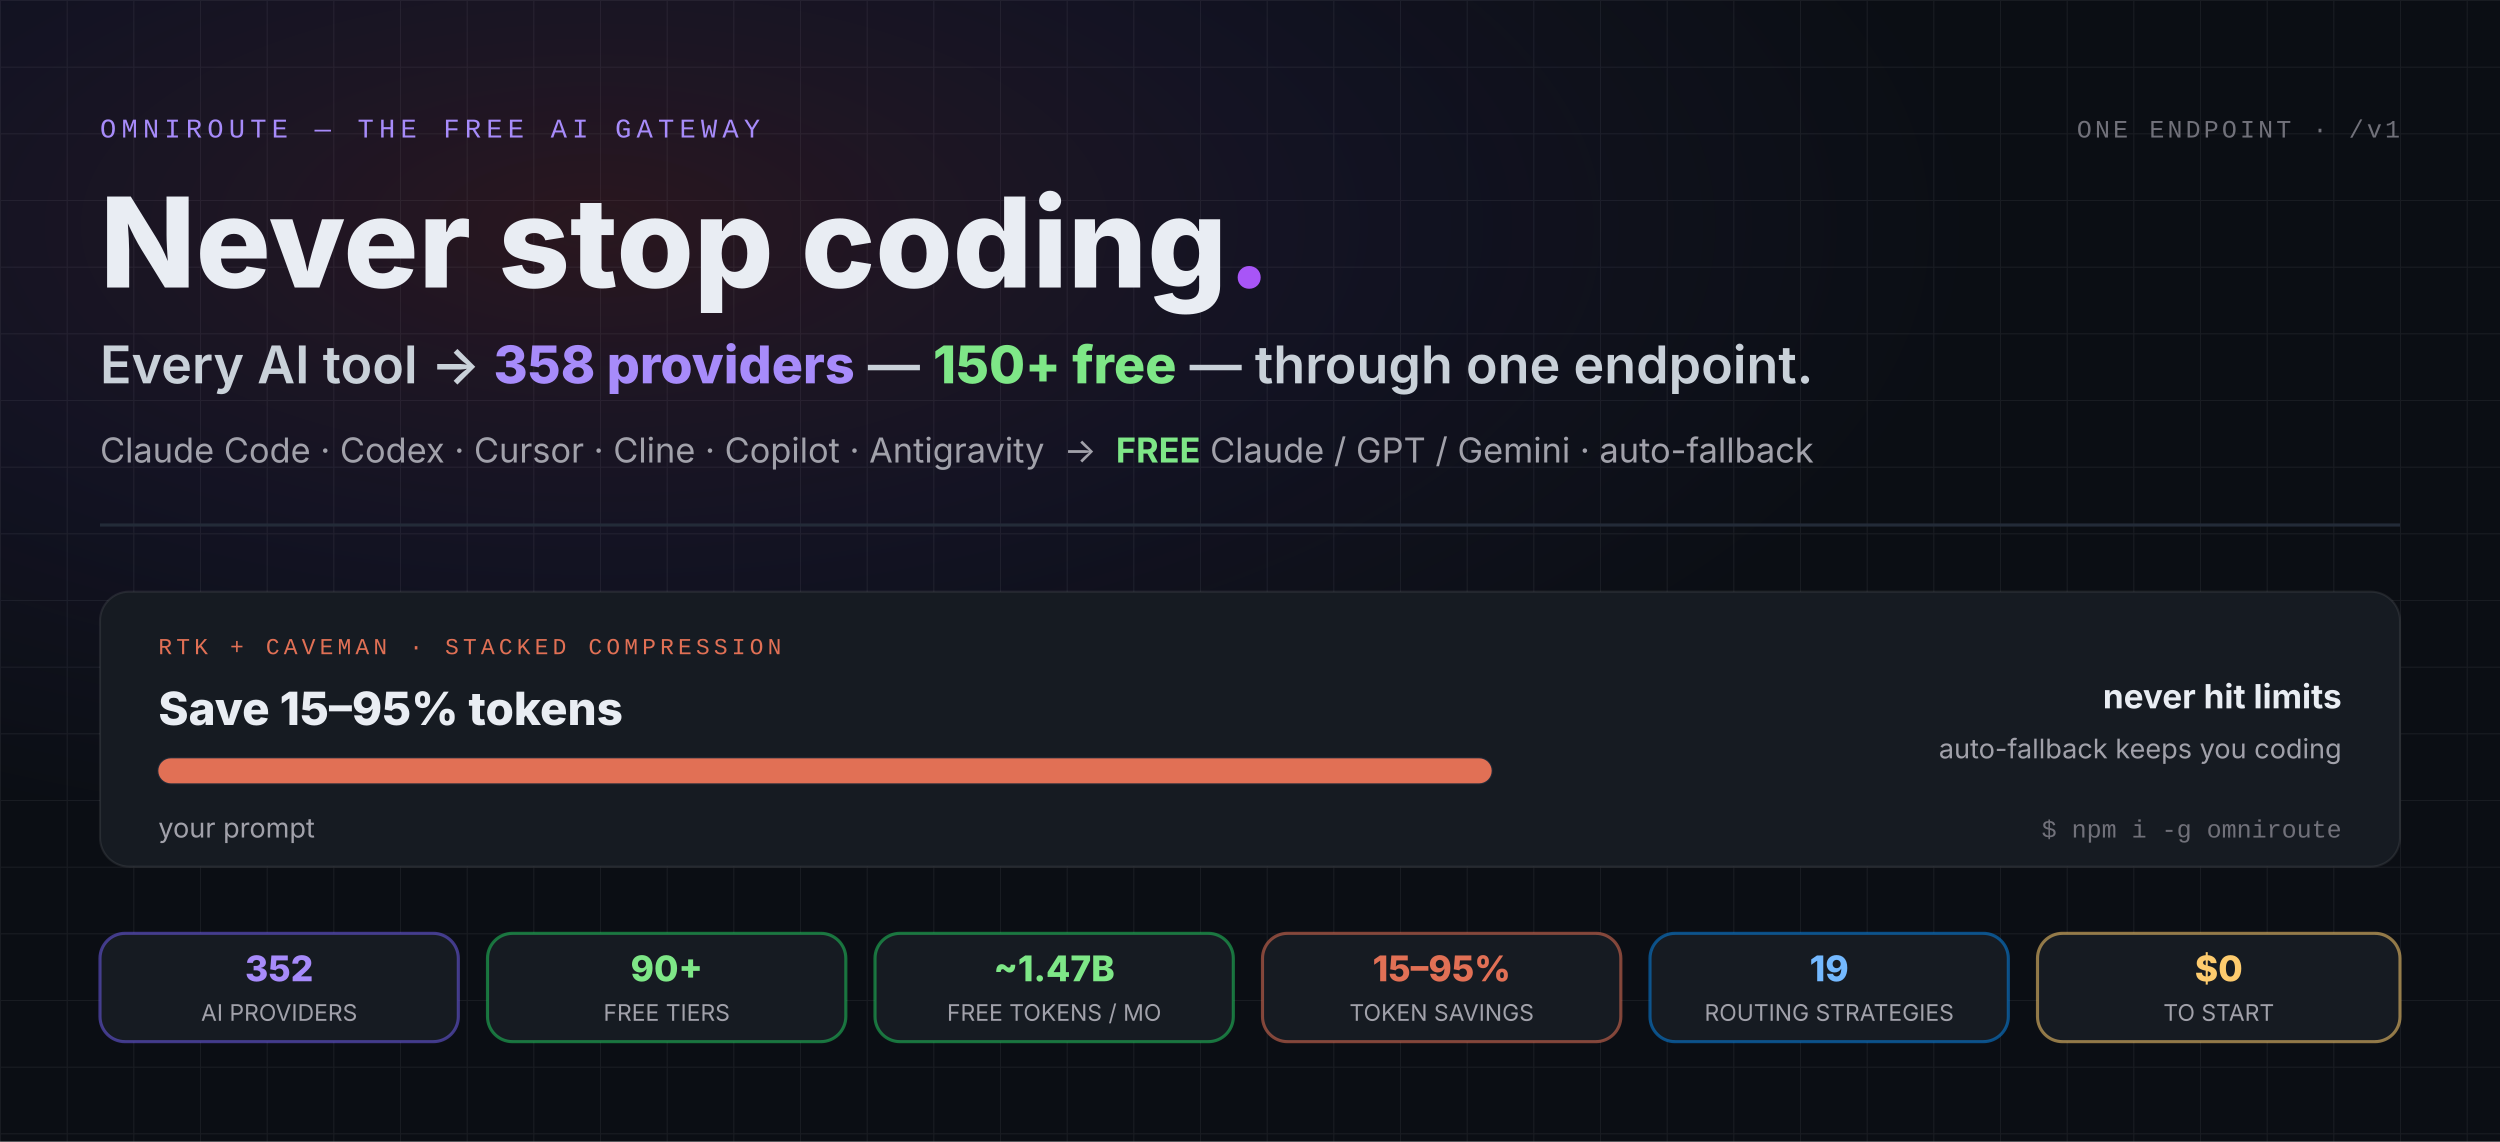
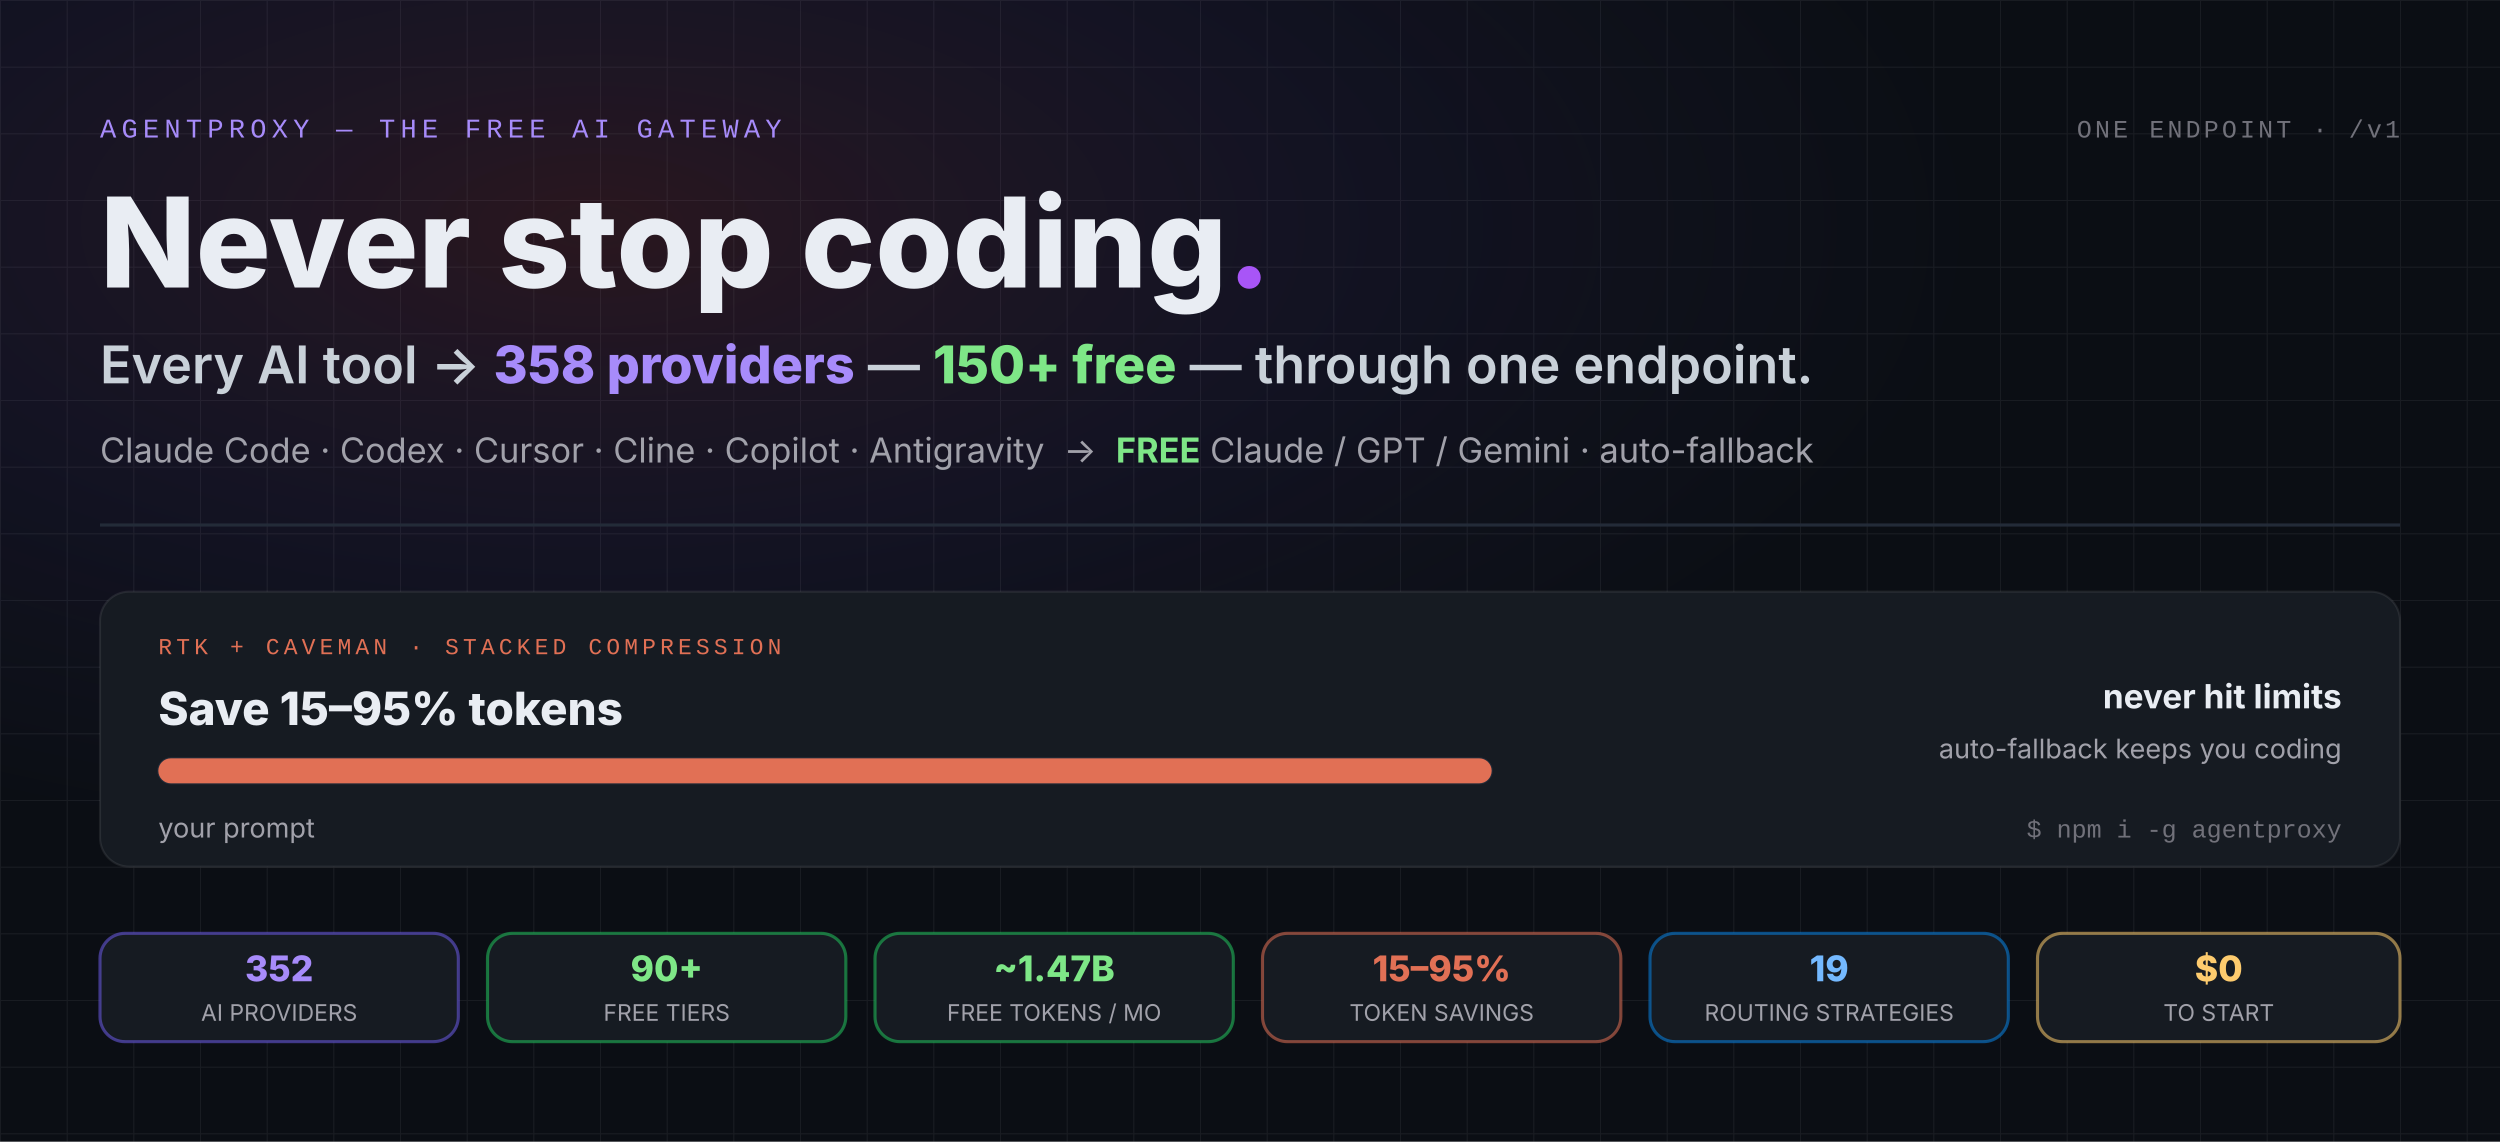
- <svg xmlns="http://www.w3.org/2000/svg" viewBox="0 0 1200 548" role="img" aria-label="OmniRoute hero: Never stop coding. Every AI tool to 358 providers — 150+ free — through one endpoint. Claude Code, Codex, Cursor, Cline, Copilot and Antigravity into free Claude, GPT and Gemini with auto-fallback. RTK + Caveman stacked compression saves 15 to 95 percent of tokens — about 89 percent average on tool-heavy sessions — so you never hit limits. Stats: 358 AI providers, 150+ free tiers, about 1.47B free tokens per month, 15 to 95 percent token savings, 20 routing strategies, zero dollars to start.">
+ <svg xmlns="http://www.w3.org/2000/svg" viewBox="0 0 1200 548" role="img" aria-label="AgentProxy hero: Never stop coding. Every AI tool to 358 providers — 150+ free — through one endpoint. Claude Code, Codex, Cursor, Cline, Copilot and Antigravity into free Claude, GPT and Gemini with auto-fallback. RTK + Caveman stacked compression saves 15 to 95 percent of tokens — about 89 percent average on tool-heavy sessions — so you never hit limits. Stats: 358 AI providers, 150+ free tiers, about 1.47B free tokens per month, 15 to 95 percent token savings, 20 routing strategies, zero dollars to start.">
  <defs>
    <pattern id="gridPaperH" width="32" height="32" patternUnits="userSpaceOnUse">
      <path d="M 32 0 L 0 0 0 32" fill="none" stroke="#ffffff" stroke-opacity="0.06" stroke-width="1" />
    </pattern>
    <radialGradient id="bgGlowH" cx="24%" cy="20%" r="55%">
      <stop offset="0%" stop-color="#e54d5e" stop-opacity="0.14" />
      <stop offset="55%" stop-color="#8b5cf6" stop-opacity="0.06" />
      <stop offset="100%" stop-color="#6366f1" stop-opacity="0" />
    </radialGradient>
    <linearGradient id="gradBrandH" x1="0" y1="0" x2="1" y2="1">
      <stop offset="0%" stop-color="#e54d5e" />
      <stop offset="100%" stop-color="#a855f7" />
    </linearGradient>
    <path id="dividerPathH" d="M 48,252 L 1152,252" />
  </defs>
  <rect width="1200" height="548" fill="#0b0e14" />
  <rect width="1200" height="548" fill="url(#gridPaperH)" />
  <rect width="1200" height="548" fill="url(#bgGlowH)" />
-   <text x="48" y="66" font-family="Consolas, 'Courier New', monospace" font-size="13" letter-spacing="2.5" fill="#a78bfa">OMNIROUTE — THE FREE AI GATEWAY</text>
+   <text x="48" y="66" font-family="Consolas, 'Courier New', monospace" font-size="13" letter-spacing="2.5" fill="#a78bfa">AGENTPROXY — THE FREE AI GATEWAY</text>
  <text x="1152" y="66" text-anchor="end" font-family="Consolas, 'Courier New', monospace" font-size="12" letter-spacing="1.5" fill="#71717a">ONE ENDPOINT · /v1</text>
  <text x="48" y="138" font-family="Inter, 'Segoe UI', Arial, Helvetica, system-ui, sans-serif" font-size="60" font-weight="800" fill="#e9edf3">Never stop coding<tspan fill="#a855f7">.</tspan>
  </text>
  <text x="48" y="184" font-family="Inter, 'Segoe UI', Arial, Helvetica, system-ui, sans-serif" font-size="25" font-weight="600" fill="#c9d1d9">Every AI tool → <tspan fill="#a78bfa" font-weight="800">358 providers</tspan> — <tspan fill="#7ee787" font-weight="800">150+ free</tspan> — through one endpoint.</text>
  <text x="48" y="222" font-family="Inter, 'Segoe UI', Arial, Helvetica, system-ui, sans-serif" font-size="16.5" fill="#a1a1aa">Claude Code · Codex · Cursor · Cline · Copilot · Antigravity  →  <tspan fill="#7ee787" font-weight="700">FREE</tspan> Claude / GPT / Gemini · auto-fallback</text>
  <line x1="48" y1="252" x2="1152" y2="252" stroke="#232b38" stroke-width="1.5" />
  <circle r="4" fill="url(#gradBrandH)" opacity="0">
    <animateMotion dur="6s" repeatCount="indefinite" keyPoints="0;1" keyTimes="0;1" calcMode="linear">
      <mpath href="#dividerPathH" />
    </animateMotion>
    <animate attributeName="opacity" values="0;0.9;0.9;0" keyTimes="0;0.08;0.6;0.75" dur="6s" repeatCount="indefinite" />
  </circle>
  <g>
    <rect x="48" y="284" width="1104" height="132" rx="14" fill="#161b22" stroke="#ffffff" stroke-opacity="0.08" stroke-width="1" />
    <text x="76" y="314" font-family="Consolas, 'Courier New', monospace" font-size="11" letter-spacing="2" fill="#e17055">RTK + CAVEMAN · STACKED COMPRESSION</text>
    <text x="76" y="348" font-family="Inter, 'Segoe UI', Arial, Helvetica, system-ui, sans-serif" font-size="22" font-weight="800" fill="#e9edf3">Save 15–95% tokens</text>
    <rect x="76" y="364" width="640" height="12" rx="6" fill="#0b0e14" stroke="#232b38" stroke-width="1" />
    <rect x="76" y="364" width="640" height="12" rx="6" fill="#e17055">
      <animate attributeName="width" values="640;640;70;70;640" keyTimes="0;0.12;0.5;0.88;1" dur="8s" repeatCount="indefinite" calcMode="spline" keySplines="0.4 0 0.2 1;0.4 0 0.2 1;0.4 0 0.2 1;0.4 0 0.2 1" />
    </rect>
    <text x="76" y="402" font-family="Inter, 'Segoe UI', Arial, Helvetica, system-ui, sans-serif" font-size="13" fill="#a1a1aa">your prompt
      <animate attributeName="opacity" values="1;1;0;0;1" keyTimes="0;0.12;0.35;0.88;1" dur="8s" repeatCount="indefinite" calcMode="discrete" />
    </text>
    <text x="76" y="402" font-family="Inter, 'Segoe UI', Arial, Helvetica, system-ui, sans-serif" font-size="13" font-weight="700" fill="#e17055" opacity="0">−89% avg on tool-heavy sessions
      <animate attributeName="opacity" values="0;0;1;1;0" keyTimes="0;0.35;0.36;0.88;1" dur="8s" repeatCount="indefinite" calcMode="discrete" />
    </text>
    <text x="1124" y="340" text-anchor="end" font-family="Inter, 'Segoe UI', Arial, Helvetica, system-ui, sans-serif" font-size="16" font-weight="700" fill="#e9edf3">never hit limits</text>
    <text x="1124" y="364" text-anchor="end" font-family="Inter, 'Segoe UI', Arial, Helvetica, system-ui, sans-serif" font-size="13" fill="#a1a1aa">auto-fallback keeps you coding</text>
-     <text x="1124" y="402" text-anchor="end" font-family="Consolas, 'Courier New', monospace" font-size="12" fill="#71717a">$ npm i -g omniroute</text>
+     <text x="1124" y="402" text-anchor="end" font-family="Consolas, 'Courier New', monospace" font-size="12" fill="#71717a">$ npm i -g agentproxy</text>
  </g>
  <g font-family="Inter, 'Segoe UI', Arial, Helvetica, system-ui, sans-serif" text-anchor="middle">
    <rect x="48" y="448" width="172" height="52" rx="12" fill="#161b22" stroke="#6c5ce7" stroke-opacity="0.55" stroke-width="1.5" />
    <text x="134" y="471" font-size="17" font-weight="800" fill="#a78bfa">352</text>
    <text x="134" y="490" font-size="11" fill="#a1a1aa">AI PROVIDERS</text>
    <rect x="234" y="448" width="172" height="52" rx="12" fill="#161b22" stroke="#22c55e" stroke-opacity="0.55" stroke-width="1.5" />
    <text x="320" y="471" font-size="17" font-weight="800" fill="#7ee787">90+</text>
    <text x="320" y="490" font-size="11" fill="#a1a1aa">FREE TIERS</text>
    <rect x="420" y="448" width="172" height="52" rx="12" fill="#161b22" stroke="#22c55e" stroke-opacity="0.55" stroke-width="1.5" />
    <text x="506" y="471" font-size="17" font-weight="800" fill="#7ee787">~1.47B</text>
    <text x="506" y="490" font-size="11" fill="#a1a1aa">FREE TOKENS / MO</text>
    <rect x="606" y="448" width="172" height="52" rx="12" fill="#161b22" stroke="#e17055" stroke-opacity="0.55" stroke-width="1.5" />
    <text x="692" y="471" font-size="17" font-weight="800" fill="#e17055">15–95%</text>
    <text x="692" y="490" font-size="11" fill="#a1a1aa">TOKEN SAVINGS</text>
    <rect x="792" y="448" width="172" height="52" rx="12" fill="#161b22" stroke="#0984e3" stroke-opacity="0.55" stroke-width="1.5" />
    <text x="878" y="471" font-size="17" font-weight="800" fill="#74b9ff">19</text>
    <text x="878" y="490" font-size="11" fill="#a1a1aa">ROUTING STRATEGIES</text>
    <rect x="978" y="448" width="174" height="52" rx="12" fill="#161b22" stroke="#fdcb6e" stroke-opacity="0.55" stroke-width="1.5" />
    <text x="1065" y="471" font-size="17" font-weight="800" fill="#fdcb6e">$0</text>
    <text x="1065" y="490" font-size="11" fill="#a1a1aa">TO START</text>
  </g>
</svg>
